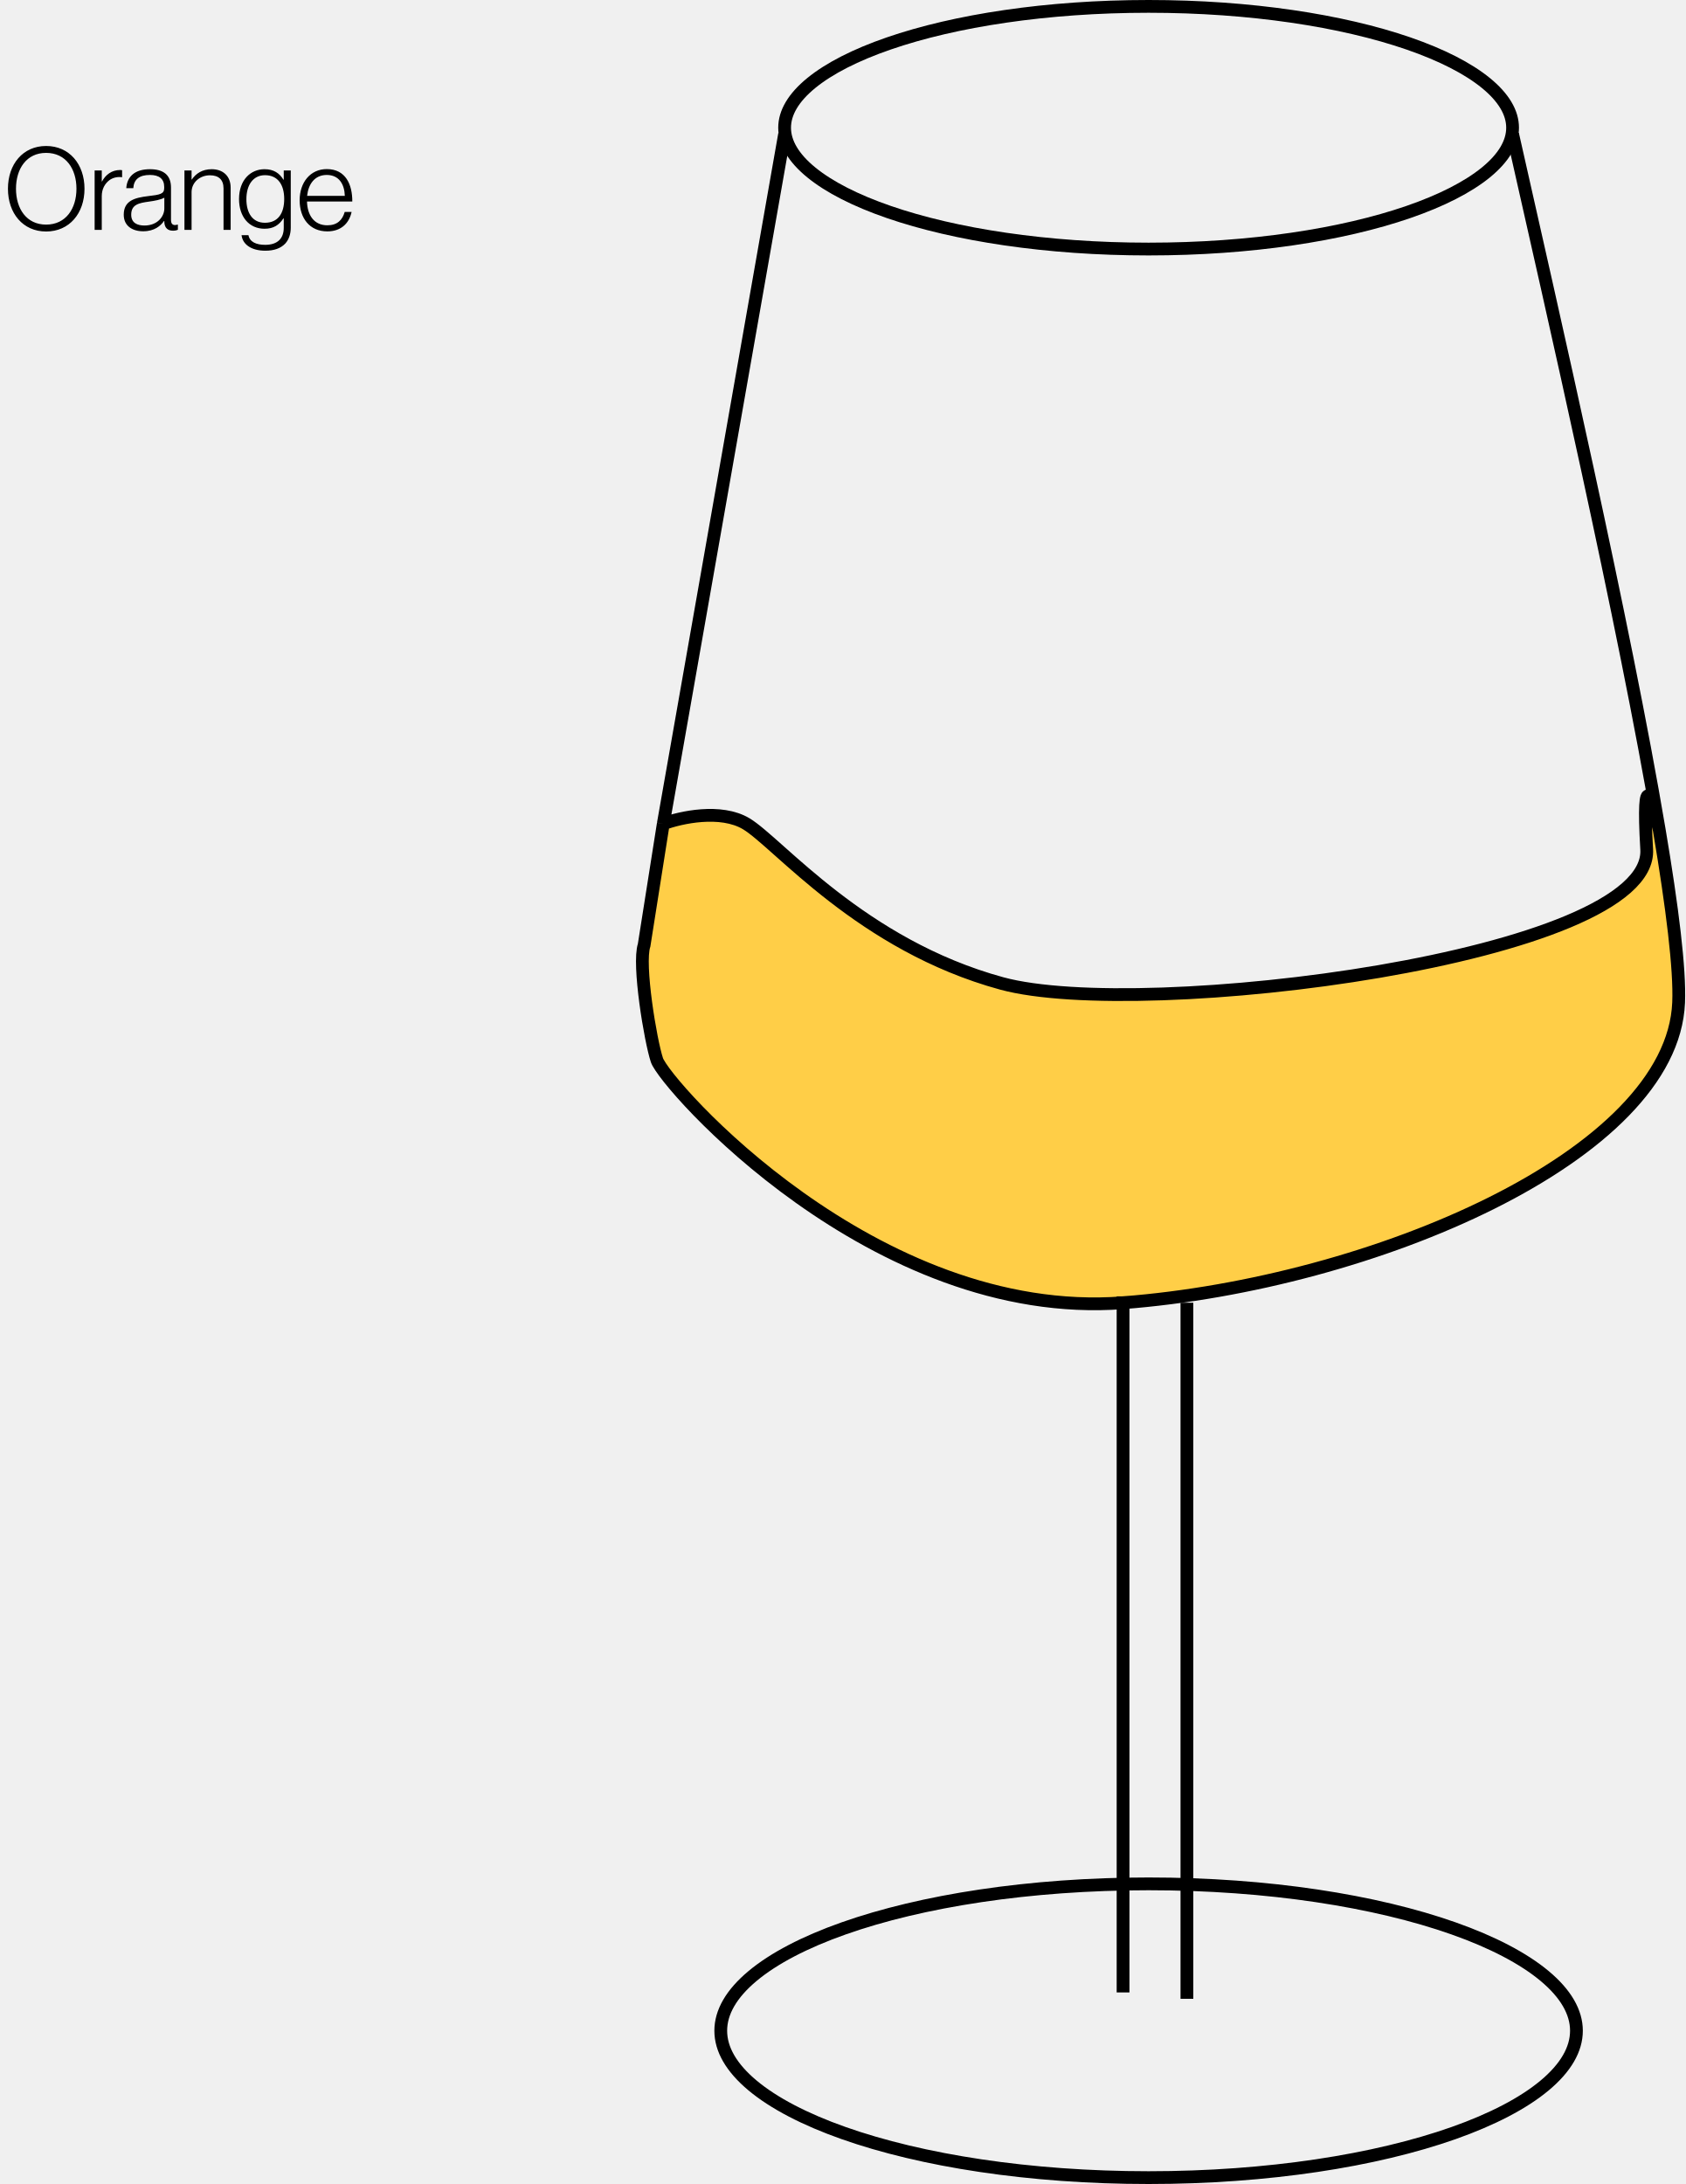
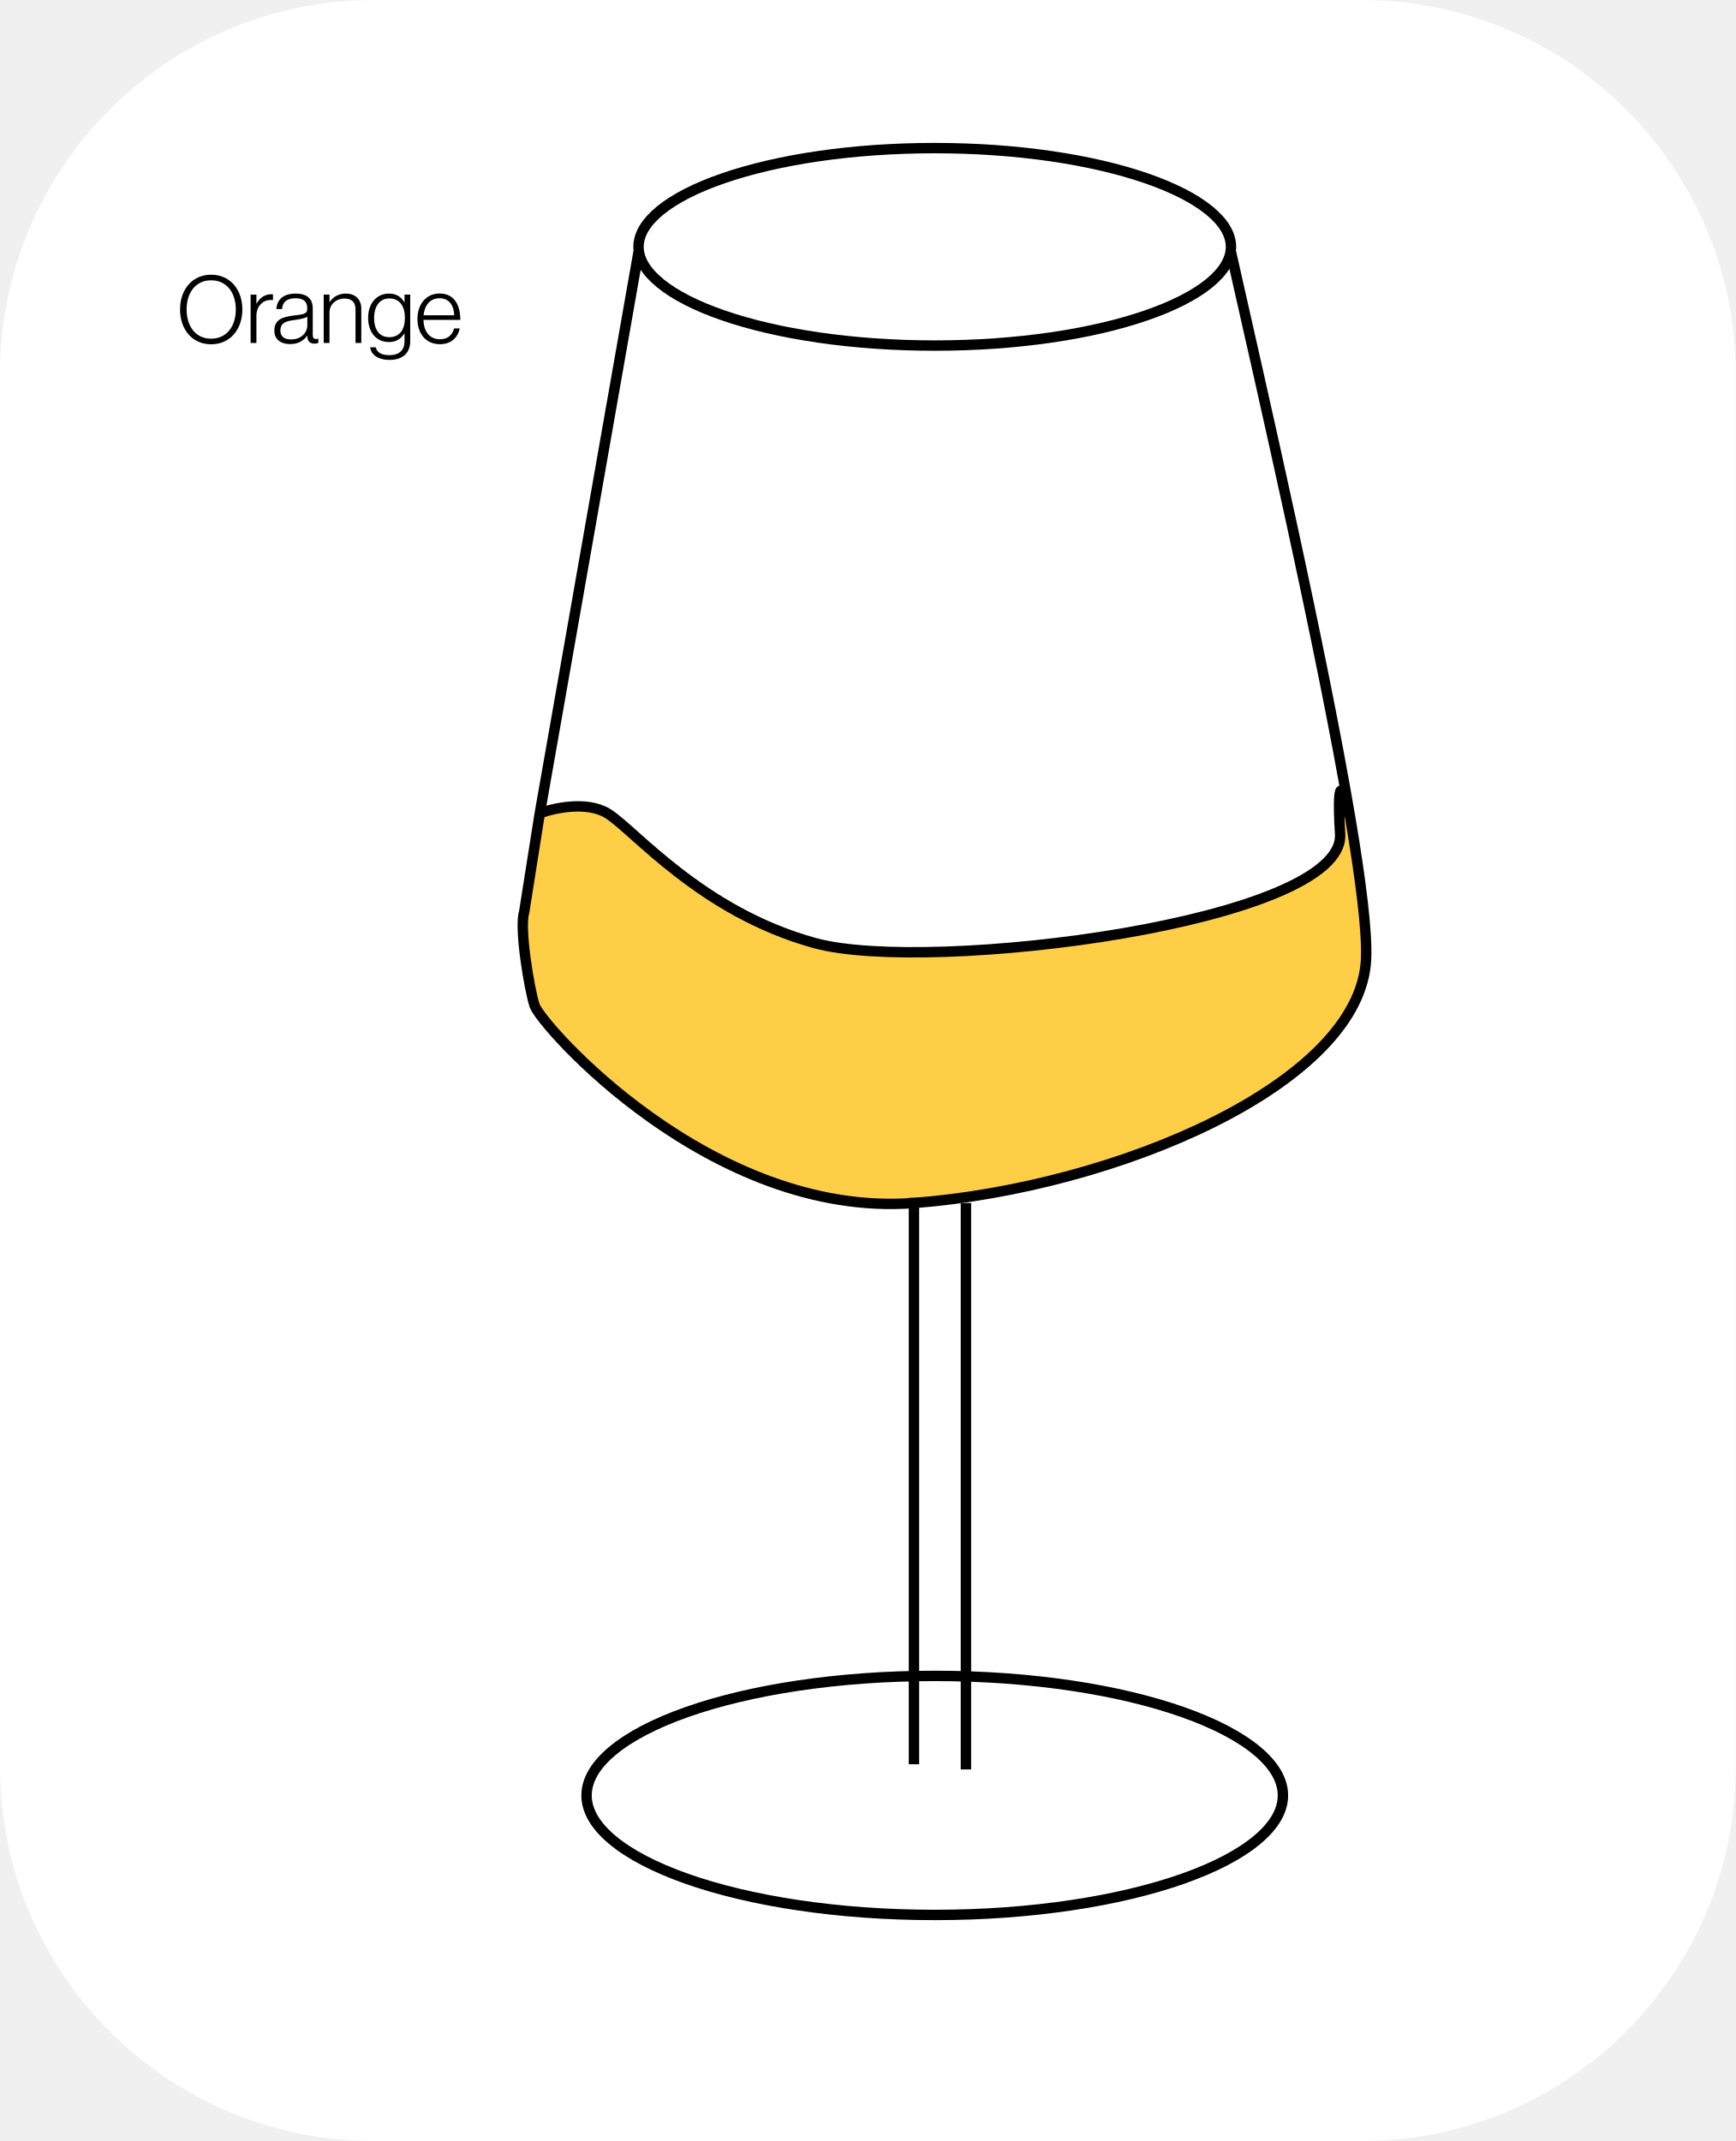
- <svg xmlns="http://www.w3.org/2000/svg" width="132" height="171" viewBox="0 0 132 171" fill="none">
-   <path d="M3.61 17.586C5.158 17.586 5.986 16.335 5.986 14.778C5.986 13.221 5.158 11.97 3.61 11.97C2.071 11.97 1.252 13.221 1.252 14.778C1.252 16.335 2.071 17.586 3.61 17.586ZM3.61 18.126C1.792 18.126 0.622 16.695 0.622 14.778C0.622 12.861 1.792 11.43 3.61 11.43C5.437 11.43 6.616 12.861 6.616 14.778C6.616 16.695 5.437 18.126 3.61 18.126ZM7.41 18V13.347H7.968V14.211H7.986C8.274 13.671 8.76 13.311 9.408 13.311C9.48 13.311 9.525 13.32 9.561 13.329V13.878C9.228 13.824 8.859 13.896 8.571 14.103C8.211 14.373 7.968 14.805 7.968 15.354V18H7.41ZM11.21 18.108C10.347 18.108 9.689 17.676 9.689 16.812C9.689 15.705 10.553 15.48 11.607 15.354C12.524 15.246 12.857 15.192 12.857 14.724V14.634C12.857 14.004 12.461 13.698 11.742 13.698C10.914 13.698 10.482 14.04 10.437 14.733H9.887C9.95 13.833 10.544 13.248 11.742 13.248C12.758 13.248 13.389 13.671 13.389 14.688V17.217C13.389 17.496 13.496 17.613 13.694 17.622C13.758 17.622 13.82 17.604 13.902 17.586H13.928V17.991C13.848 18.027 13.73 18.063 13.55 18.063C13.146 18.063 12.893 17.856 12.867 17.406V17.307H12.839C12.579 17.676 12.101 18.108 11.21 18.108ZM11.309 17.658C12.326 17.658 12.867 16.956 12.867 16.317V15.48C12.569 15.642 12.111 15.723 11.661 15.786C10.877 15.894 10.274 16.011 10.274 16.812C10.274 17.46 10.761 17.658 11.309 17.658ZM14.442 18V13.347H15V14.058H15.018C15.333 13.59 15.837 13.248 16.575 13.248C17.439 13.248 18.06 13.761 18.06 14.697V18H17.502V14.751C17.502 14.049 17.097 13.725 16.44 13.725C15.648 13.725 15 14.283 15 15.048V18H14.442ZM20.777 19.629C19.634 19.629 18.995 19.107 18.914 18.414H19.454C19.553 18.954 20.084 19.17 20.759 19.17C21.749 19.17 22.217 18.657 22.217 17.838V17.1H22.19C21.848 17.622 21.416 17.91 20.714 17.91C19.49 17.91 18.716 16.956 18.716 15.588C18.716 14.076 19.634 13.248 20.714 13.248C21.434 13.248 21.884 13.563 22.19 14.067H22.217V13.347H22.766V17.82C22.766 18.342 22.613 18.765 22.334 19.071C21.983 19.44 21.47 19.629 20.777 19.629ZM20.741 17.442C21.776 17.442 22.253 16.695 22.253 15.579C22.253 14.481 21.767 13.716 20.75 13.716C19.832 13.716 19.292 14.463 19.292 15.597C19.292 16.659 19.76 17.442 20.741 17.442ZM25.631 18.117C24.236 18.117 23.462 17.073 23.462 15.678C23.462 14.283 24.299 13.239 25.586 13.239C27.08 13.239 27.593 14.472 27.584 15.777H24.038C24.065 16.821 24.569 17.64 25.631 17.64C26.405 17.64 26.81 17.226 26.99 16.596H27.53C27.332 17.514 26.675 18.117 25.631 18.117ZM24.047 15.336H26.999C26.972 14.418 26.54 13.698 25.586 13.698C24.641 13.698 24.146 14.409 24.047 15.336Z" fill="black" />
-   <path d="M123.434 159C123.434 160.45 122.602 161.901 120.941 163.287C119.283 164.671 116.854 165.939 113.809 167.014C107.722 169.162 99.281 170.5 89.934 170.5C80.586 170.5 72.145 169.162 66.058 167.014C63.013 165.939 60.584 164.671 58.926 163.287C57.265 161.901 56.434 160.45 56.434 159C56.434 157.55 57.265 156.099 58.926 154.713C60.584 153.329 63.013 152.061 66.058 150.986C72.145 148.838 80.586 147.5 89.934 147.5C99.281 147.5 107.722 148.838 113.809 150.986C116.854 152.061 119.283 153.329 120.941 154.713C122.602 156.099 123.434 157.55 123.434 159Z" stroke="black" />
-   <path d="M118.434 10C118.434 11.169 117.748 12.356 116.339 13.505C114.934 14.65 112.871 15.704 110.277 16.598C105.094 18.386 97.902 19.5 89.934 19.5C81.966 19.5 74.773 18.386 69.591 16.598C66.997 15.704 64.933 14.65 63.529 13.505C62.12 12.356 61.434 11.169 61.434 10C61.434 8.831 62.12 7.644 63.529 6.495C64.933 5.35 66.997 4.296 69.591 3.402C74.773 1.614 81.966 0.5 89.934 0.5C97.902 0.5 105.094 1.614 110.277 3.402C112.871 4.296 114.934 5.35 116.339 6.495C117.748 7.644 118.434 8.831 118.434 10Z" stroke="black" />
-   <path d="M51.435 83C50.935 81.5 49.934 75.5 50.434 74L51.934 64.5C53.267 64 56.434 63.3 58.434 64.5C60.934 66 67.434 74 78.434 77C89.434 80 129.434 75 128.934 66.5C128.534 59.7 129.426 62.667 129.921 65C130.94 71.046 131.543 75.891 131.434 78.5C130.934 90.5 107.434 100.5 87.934 102C68.434 103.5 52.067 84.897 51.435 83Z" fill="#FFCE47" />
-   <path d="M118.435 10.5C121.469 23.973 127.191 48.796 129.921 65M51.934 64.5L50.434 74C49.934 75.5 50.935 81.5 51.435 83C52.067 84.897 68.434 103.5 87.934 102C107.434 100.5 130.934 90.5 131.434 78.5C131.543 75.891 130.94 71.046 129.921 65M51.934 64.5C53.267 64 56.434 63.3 58.434 64.5C60.934 66 67.434 74 78.434 77C89.434 80 129.434 75 128.934 66.5C128.534 59.7 129.426 62.667 129.921 65M51.934 64.5L61.434 10.5" stroke="black" />
-   <path d="M87.934 156V101.5" stroke="black" />
-   <path d="M92.934 156.5V102" stroke="black" />
+ <svg xmlns="http://www.w3.org/2000/svg" width="167" height="206" viewBox="0 0 167 206" fill="none">
+   <rect width="167" height="206" rx="36" fill="white" />
+   <path d="M20.312 32.586C21.86 32.586 22.688 31.335 22.688 29.778C22.688 28.221 21.86 26.97 20.312 26.97C18.773 26.97 17.954 28.221 17.954 29.778C17.954 31.335 18.773 32.586 20.312 32.586ZM20.312 33.126C18.494 33.126 17.324 31.695 17.324 29.778C17.324 27.861 18.494 26.43 20.312 26.43C22.139 26.43 23.318 27.861 23.318 29.778C23.318 31.695 22.139 33.126 20.312 33.126ZM24.113 33V28.347H24.671V29.211H24.689C24.977 28.671 25.462 28.311 26.11 28.311C26.183 28.311 26.227 28.32 26.264 28.329V28.878C25.93 28.824 25.561 28.896 25.273 29.103C24.913 29.373 24.671 29.805 24.671 30.354V33H24.113ZM27.913 33.108C27.049 33.108 26.392 32.676 26.392 31.812C26.392 30.705 27.256 30.48 28.309 30.354C29.227 30.246 29.56 30.192 29.56 29.724V29.634C29.56 29.004 29.164 28.698 28.444 28.698C27.616 28.698 27.184 29.04 27.139 29.733H26.59C26.653 28.833 27.247 28.248 28.444 28.248C29.461 28.248 30.091 28.671 30.091 29.688V32.217C30.091 32.496 30.199 32.613 30.397 32.622C30.46 32.622 30.523 32.604 30.604 32.586H30.631V32.991C30.55 33.027 30.433 33.063 30.253 33.063C29.848 33.063 29.596 32.856 29.569 32.406V32.307H29.542C29.281 32.676 28.804 33.108 27.913 33.108ZM28.012 32.658C29.029 32.658 29.569 31.956 29.569 31.317V30.48C29.272 30.642 28.813 30.723 28.363 30.786C27.58 30.894 26.977 31.011 26.977 31.812C26.977 32.46 27.463 32.658 28.012 32.658ZM31.144 33V28.347H31.702V29.058H31.72C32.035 28.59 32.539 28.248 33.277 28.248C34.141 28.248 34.762 28.761 34.762 29.697V33H34.204V29.751C34.204 29.049 33.799 28.725 33.142 28.725C32.35 28.725 31.702 29.283 31.702 30.048V33H31.144ZM37.479 34.629C36.336 34.629 35.697 34.107 35.616 33.414H36.156C36.255 33.954 36.786 34.17 37.461 34.17C38.451 34.17 38.919 33.657 38.919 32.838V32.1H38.892C38.55 32.622 38.118 32.91 37.416 32.91C36.192 32.91 35.418 31.956 35.418 30.588C35.418 29.076 36.336 28.248 37.416 28.248C38.136 28.248 38.586 28.563 38.892 29.067H38.919V28.347H39.468V32.82C39.468 33.342 39.315 33.765 39.036 34.071C38.685 34.44 38.172 34.629 37.479 34.629ZM37.443 32.442C38.478 32.442 38.955 31.695 38.955 30.579C38.955 29.481 38.469 28.716 37.452 28.716C36.534 28.716 35.994 29.463 35.994 30.597C35.994 31.659 36.462 32.442 37.443 32.442ZM42.334 33.117C40.938 33.117 40.164 32.073 40.164 30.678C40.164 29.283 41.002 28.239 42.288 28.239C43.782 28.239 44.295 29.472 44.286 30.777H40.74C40.767 31.821 41.272 32.64 42.334 32.64C43.108 32.64 43.513 32.226 43.693 31.596H44.233C44.035 32.514 43.377 33.117 42.334 33.117ZM40.749 30.336H43.702C43.675 29.418 43.242 28.698 42.288 28.698C41.343 28.698 40.849 29.409 40.749 30.336Z" fill="black" />
+   <path d="M123.434 172.75C123.434 174.2 122.602 175.651 120.941 177.037C119.283 178.421 116.854 179.689 113.809 180.764C107.722 182.912 99.281 184.25 89.934 184.25C80.586 184.25 72.145 182.912 66.058 180.764C63.013 179.689 60.584 178.421 58.926 177.037C57.265 175.651 56.434 174.2 56.434 172.75C56.434 171.3 57.265 169.849 58.926 168.463C60.584 167.079 63.013 165.811 66.058 164.736C72.145 162.588 80.586 161.25 89.934 161.25C99.281 161.25 107.722 162.588 113.809 164.736C116.854 165.811 119.283 167.079 120.941 168.463C122.602 169.849 123.434 171.3 123.434 172.75Z" stroke="black" />
+   <path d="M118.434 23.75C118.434 24.919 117.747 26.106 116.339 27.255C114.934 28.4 112.871 29.454 110.277 30.348C105.094 32.136 97.901 33.25 89.934 33.25C81.966 33.25 74.773 32.136 69.591 30.348C66.997 29.454 64.933 28.4 63.529 27.255C62.12 26.106 61.434 24.919 61.434 23.75C61.434 22.581 62.12 21.394 63.529 20.245C64.933 19.1 66.997 18.046 69.591 17.152C74.773 15.364 81.966 14.25 89.934 14.25C97.901 14.25 105.094 15.364 110.277 17.152C112.871 18.046 114.934 19.1 116.339 20.245C117.747 21.394 118.434 22.581 118.434 23.75Z" stroke="black" />
+   <path d="M51.435 96.75C50.935 95.25 49.934 89.25 50.434 87.75L51.934 78.25C53.267 77.75 56.434 77.05 58.434 78.25C60.934 79.75 67.434 87.75 78.434 90.75C89.434 93.75 129.434 88.75 128.934 80.25C128.534 73.45 129.425 76.417 129.921 78.75C130.94 84.796 131.543 89.641 131.434 92.25C130.934 104.25 107.434 114.25 87.934 115.75C68.434 117.25 52.067 98.647 51.435 96.75Z" fill="#FFCE47" />
+   <path d="M118.434 24.25C121.469 37.723 127.191 62.546 129.921 78.75M51.934 78.25L50.434 87.75C49.934 89.25 50.935 95.25 51.435 96.75C52.067 98.647 68.434 117.25 87.934 115.75C107.434 114.25 130.934 104.25 131.434 92.25C131.543 89.641 130.94 84.796 129.921 78.75M51.934 78.25C53.267 77.75 56.434 77.05 58.434 78.25C60.934 79.75 67.434 87.75 78.434 90.75C89.434 93.75 129.434 88.75 128.934 80.25C128.534 73.45 129.425 76.417 129.921 78.75M51.934 78.25L61.434 24.25" stroke="black" />
+   <path d="M87.934 169.75V115.25" stroke="black" />
+   <path d="M92.934 170.25V115.75" stroke="black" />
</svg>
